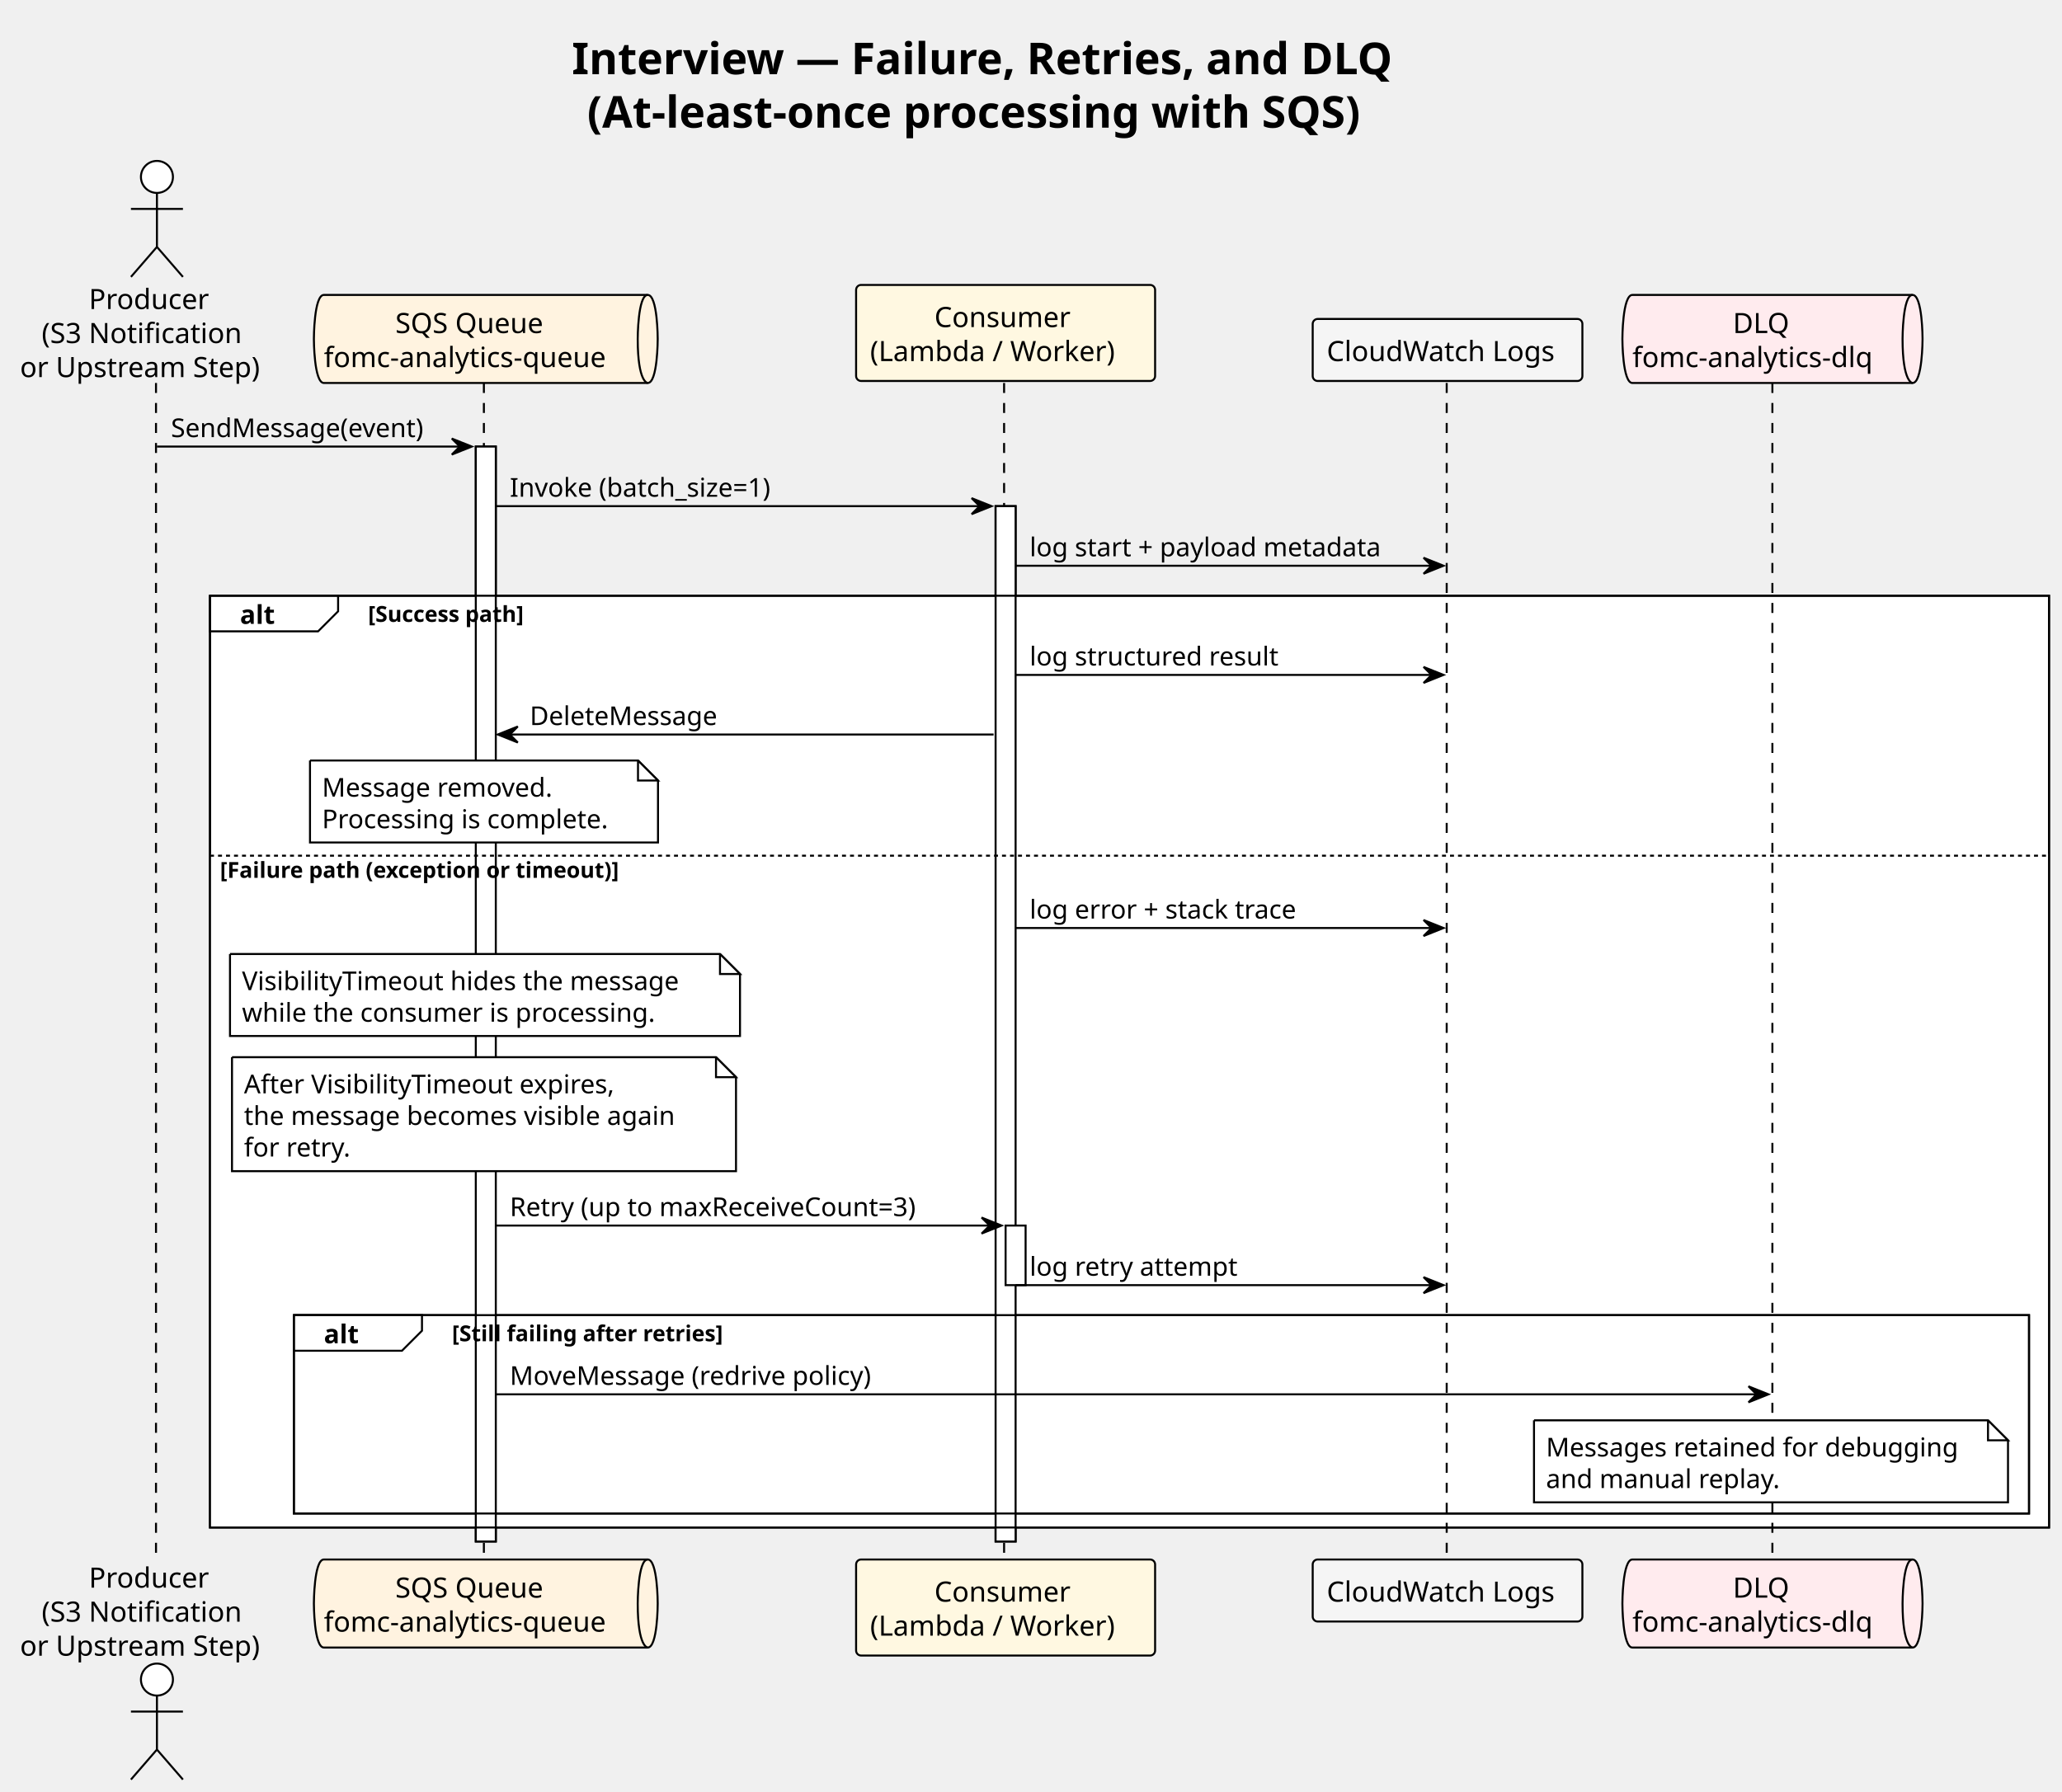
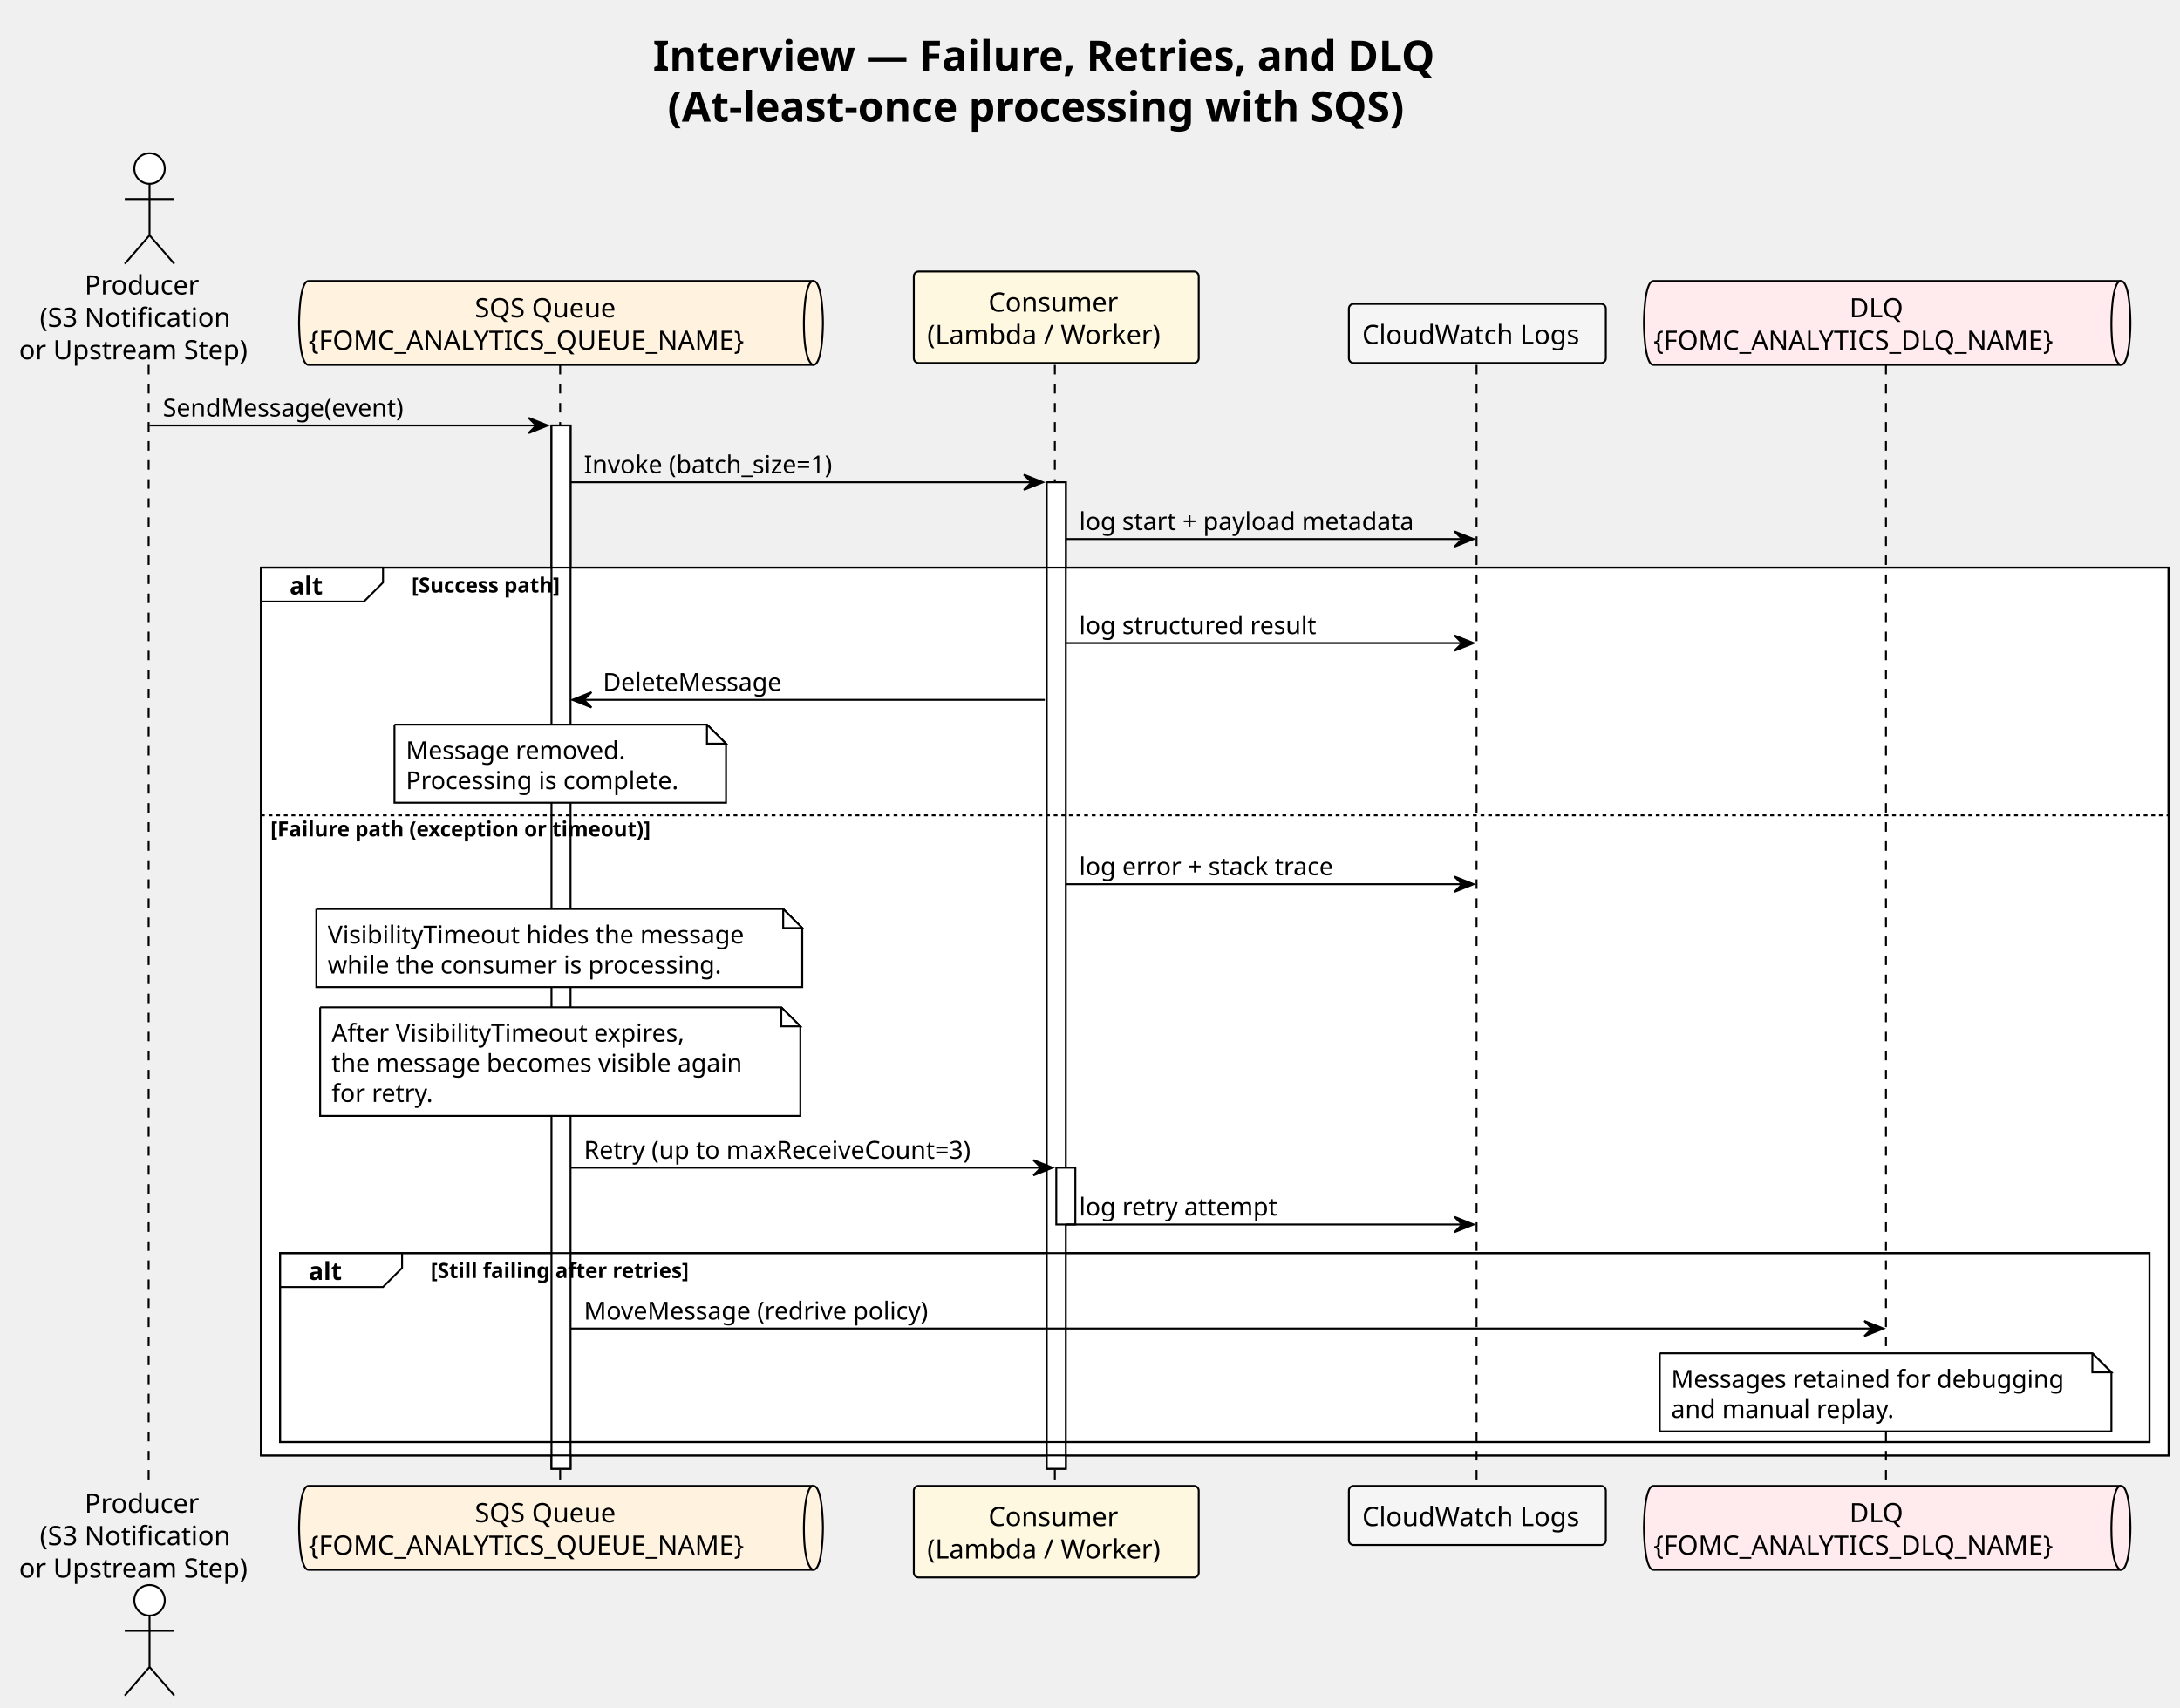
- <svg xmlns="http://www.w3.org/2000/svg" contentStyleType="text/css" data-diagram-type="SEQUENCE" height="896px" preserveAspectRatio="none" style="width:1031px;height:896px;background:#FFFFFF;" version="1.1" viewBox="0 0 1031 896" width="1031px" zoomAndPan="magnify">
+ <svg xmlns="http://www.w3.org/2000/svg" contentStyleType="text/css" data-diagram-type="SEQUENCE" height="896px" preserveAspectRatio="none" style="width:1144px;height:896px;background:#FFFFFF;" version="1.1" viewBox="0 0 1144 896" width="1144px" zoomAndPan="magnify">
  <defs />
  <g>
-     <text fill="#000000" font-family="Verdana" font-size="22" font-weight="bold" lengthAdjust="spacing" textLength="466.673" x="285.92" y="37.118">Interview — Failure, Retries, and DLQ</text>
-     <text fill="#000000" font-family="Verdana" font-size="22" font-weight="bold" lengthAdjust="spacing" textLength="451.301" x="293.606" y="63.855">(At-least-once processing with SQS)</text>
+     <text fill="#000000" font-family="Verdana" font-size="22" font-weight="bold" lengthAdjust="spacing" textLength="466.673" x="342.657" y="37.118">Interview — Failure, Retries, and DLQ</text>
+     <text fill="#000000" font-family="Verdana" font-size="22" font-weight="bold" lengthAdjust="spacing" textLength="451.301" x="350.343" y="63.855">(At-least-once processing with SQS)</text>
    <g>
-       <rect fill="#FFFFFF" height="547.556" style="stroke:#000000;stroke-width:1;" width="10" x="237.9" y="223.318" />
+       <rect fill="#FFFFFF" height="547.556" style="stroke:#000000;stroke-width:1;" width="10" x="289.398" y="223.318" />
    </g>
    <g>
-       <rect fill="#FFFFFF" height="517.756" style="stroke:#000000;stroke-width:1;" width="10" x="497.8" y="253.117" />
+       <rect fill="#FFFFFF" height="517.756" style="stroke:#000000;stroke-width:1;" width="10" x="549.299" y="253.117" />
    </g>
    <g>
-       <rect fill="#FFFFFF" height="29.799" style="stroke:#000000;stroke-width:1;" width="10" x="502.8" y="612.877" />
+       <rect fill="#FFFFFF" height="29.799" style="stroke:#000000;stroke-width:1;" width="10" x="554.299" y="612.877" />
    </g>
-     <rect fill="#FFFFFF" height="465.957" style="stroke:#000000;stroke-width:1;" width="919.512" x="105" y="297.916" />
-     <rect fill="#FFFFFF" height="336.96" style="stroke:none;stroke-width:1;" width="919.512" x="105" y="426.913" />
-     <rect fill="#FFFFFF" height="99.197" style="stroke:#000000;stroke-width:1;" width="867.57" x="146.942" y="657.676" />
+     <rect fill="#FFFFFF" height="465.957" style="stroke:#000000;stroke-width:1;" width="1001.044" x="136.942" y="297.916" />
+     <rect fill="#FFFFFF" height="336.96" style="stroke:none;stroke-width:1;" width="1001.044" x="136.942" y="426.913" />
+     <rect fill="#FFFFFF" height="99.197" style="stroke:#000000;stroke-width:1;" width="981.044" x="146.942" y="657.676" />
    <g class="participant-lifeline" data-entity-uid="part1" data-qualified-name="Producer" id="part1-lifeline">
      <g>
        <rect fill="#000000" fill-opacity="0" height="589.355" width="8" x="74.471" y="191.519" />
        <line style="stroke:#000000;stroke-width:1;stroke-dasharray:5,5;" x1="78" x2="78" y1="191.519" y2="780.874" />
      </g>
    </g>
    <g class="participant-lifeline" data-entity-uid="part2" data-qualified-name="Q" id="part2-lifeline">
      <g>
-         <rect fill="#000000" fill-opacity="0" height="589.355" width="8" x="238.9" y="191.519" />
-         <line style="stroke:#000000;stroke-width:1;stroke-dasharray:5,5;" x1="241.942" x2="241.942" y1="191.519" y2="780.874" />
+         <rect fill="#000000" fill-opacity="0" height="589.355" width="8" x="290.398" y="191.519" />
+         <line style="stroke:#000000;stroke-width:1;stroke-dasharray:5,5;" x1="293.942" x2="293.942" y1="191.519" y2="780.874" />
      </g>
    </g>
    <g class="participant-lifeline" data-entity-uid="part3" data-qualified-name="Worker" id="part3-lifeline">
      <g>
-         <rect fill="#000000" fill-opacity="0" height="589.355" width="8" x="498.8" y="191.519" />
-         <line style="stroke:#000000;stroke-width:1;stroke-dasharray:5,5;" x1="502.049" x2="502.049" y1="191.519" y2="780.874" />
+         <rect fill="#000000" fill-opacity="0" height="589.355" width="8" x="550.299" y="191.519" />
+         <line style="stroke:#000000;stroke-width:1;stroke-dasharray:5,5;" x1="553.548" x2="553.548" y1="191.519" y2="780.874" />
      </g>
    </g>
    <g class="participant-lifeline" data-entity-uid="part4" data-qualified-name="Logs" id="part4-lifeline">
      <g>
-         <rect fill="#000000" fill-opacity="0" height="589.355" width="8" x="719.773" y="191.519" />
-         <line style="stroke:#000000;stroke-width:1;stroke-dasharray:5,5;" x1="723.35" x2="723.35" y1="191.519" y2="780.874" />
+         <rect fill="#000000" fill-opacity="0" height="589.355" width="8" x="771.271" y="191.519" />
+         <line style="stroke:#000000;stroke-width:1;stroke-dasharray:5,5;" x1="774.848" x2="774.848" y1="191.519" y2="780.874" />
      </g>
    </g>
    <g class="participant-lifeline" data-entity-uid="part5" data-qualified-name="DLQ" id="part5-lifeline">
      <g>
-         <rect fill="#000000" fill-opacity="0" height="589.355" width="8" x="882.236" y="191.519" />
-         <line style="stroke:#000000;stroke-width:1;stroke-dasharray:5,5;" x1="886.195" x2="886.195" y1="191.519" y2="780.874" />
+         <rect fill="#000000" fill-opacity="0" height="589.355" width="8" x="986.34" y="191.519" />
+         <line style="stroke:#000000;stroke-width:1;stroke-dasharray:5,5;" x1="989.694" x2="989.694" y1="191.519" y2="780.874" />
      </g>
    </g>
    <g class="participant participant-head" data-entity-uid="part1" data-qualified-name="Producer" id="part1-head">
      <text fill="#000000" font-family="Verdana" font-size="14" lengthAdjust="spacing" textLength="62.105" x="44.419" y="154.55">Producer</text>
      <text fill="#000000" font-family="Verdana" font-size="14" lengthAdjust="spacing" textLength="109.259" x="20.842" y="171.565">(S3 Notification</text>
      <text fill="#000000" font-family="Verdana" font-size="14" lengthAdjust="spacing" textLength="130.942" x="10" y="188.579">or Upstream Step)</text>
      <ellipse cx="78.471" cy="88.475" fill="#FFFFFF" rx="8" ry="8" style="stroke:#000000;stroke-width:1;" />
      <path d="M78.471,96.475 L78.471,123.475 M65.471,104.475 L91.471,104.475 M78.471,123.475 L65.471,138.475 M78.471,123.475 L91.471,138.475" fill="none" style="stroke:#000000;stroke-width:1;" />
    </g>
    <g class="participant participant-tail" data-entity-uid="part1" data-qualified-name="Producer" id="part1-tail">
      <text fill="#000000" font-family="Verdana" font-size="14" lengthAdjust="spacing" textLength="62.105" x="44.419" y="793.949">Producer</text>
      <text fill="#000000" font-family="Verdana" font-size="14" lengthAdjust="spacing" textLength="109.259" x="20.842" y="810.963">(S3 Notification</text>
      <text fill="#000000" font-family="Verdana" font-size="14" lengthAdjust="spacing" textLength="130.942" x="10" y="827.978">or Upstream Step)</text>
      <ellipse cx="78.471" cy="839.918" fill="#FFFFFF" rx="8" ry="8" style="stroke:#000000;stroke-width:1;" />
      <path d="M78.471,847.918 L78.471,874.918 M65.471,855.918 L91.471,855.918 M78.471,874.918 L65.471,889.918 M78.471,874.918 L91.471,889.918" fill="none" style="stroke:#000000;stroke-width:1;" />
    </g>
    <g class="participant participant-head" data-entity-uid="part2" data-qualified-name="Q" id="part2-head">
-       <path d="M161.942,147.489 L323.857,147.489 C328.857,147.489 328.857,169.504 328.857,169.504 C328.857,169.504 328.857,191.519 323.857,191.519 L161.942,191.519 C156.942,191.519 156.942,169.504 156.942,169.504 C156.942,169.504 156.942,147.489 161.942,147.489" fill="#FFF3E0" style="stroke:#000000;stroke-width:1;" />
-       <path d="M323.857,147.489 C318.857,147.489 318.857,169.504 318.857,169.504 C318.857,191.519 323.857,191.519 323.857,191.519" fill="none" style="stroke:#000000;stroke-width:1;" />
-       <text fill="#000000" font-family="Verdana" font-size="14" lengthAdjust="spacing" textLength="80.5" x="197.65" y="166.565">SQS Queue</text>
-       <text fill="#000000" font-family="Verdana" font-size="14" lengthAdjust="spacing" textLength="151.915" x="161.942" y="183.579">fomc-analytics-queue</text>
+       <path d="M161.942,147.489 L426.854,147.489 C431.854,147.489 431.854,169.504 431.854,169.504 C431.854,169.504 431.854,191.519 426.854,191.519 L161.942,191.519 C156.942,191.519 156.942,169.504 156.942,169.504 C156.942,169.504 156.942,147.489 161.942,147.489" fill="#FFF3E0" style="stroke:#000000;stroke-width:1;" />
+       <path d="M426.854,147.489 C421.854,147.489 421.854,169.504 421.854,169.504 C421.854,191.519 426.854,191.519 426.854,191.519" fill="none" style="stroke:#000000;stroke-width:1;" />
+       <text fill="#000000" font-family="Verdana" font-size="14" lengthAdjust="spacing" textLength="80.5" x="249.148" y="166.565">SQS Queue</text>
+       <text fill="#000000" font-family="Verdana" font-size="14" lengthAdjust="spacing" textLength="254.912" x="161.942" y="183.579">{FOMC_ANALYTICS_QUEUE_NAME}</text>
    </g>
    <g class="participant participant-tail" data-entity-uid="part2" data-qualified-name="Q" id="part2-tail">
-       <path d="M161.942,779.874 L323.857,779.874 C328.857,779.874 328.857,801.888 328.857,801.888 C328.857,801.888 328.857,823.903 323.857,823.903 L161.942,823.903 C156.942,823.903 156.942,801.888 156.942,801.888 C156.942,801.888 156.942,779.874 161.942,779.874" fill="#FFF3E0" style="stroke:#000000;stroke-width:1;" />
-       <path d="M323.857,779.874 C318.857,779.874 318.857,801.888 318.857,801.888 C318.857,823.903 323.857,823.903 323.857,823.903" fill="none" style="stroke:#000000;stroke-width:1;" />
-       <text fill="#000000" font-family="Verdana" font-size="14" lengthAdjust="spacing" textLength="80.5" x="197.65" y="798.949">SQS Queue</text>
-       <text fill="#000000" font-family="Verdana" font-size="14" lengthAdjust="spacing" textLength="151.915" x="161.942" y="815.963">fomc-analytics-queue</text>
+       <path d="M161.942,779.874 L426.854,779.874 C431.854,779.874 431.854,801.888 431.854,801.888 C431.854,801.888 431.854,823.903 426.854,823.903 L161.942,823.903 C156.942,823.903 156.942,801.888 156.942,801.888 C156.942,801.888 156.942,779.874 161.942,779.874" fill="#FFF3E0" style="stroke:#000000;stroke-width:1;" />
+       <path d="M426.854,779.874 C421.854,779.874 421.854,801.888 421.854,801.888 C421.854,823.903 426.854,823.903 426.854,823.903" fill="none" style="stroke:#000000;stroke-width:1;" />
+       <text fill="#000000" font-family="Verdana" font-size="14" lengthAdjust="spacing" textLength="80.5" x="249.148" y="798.949">SQS Queue</text>
+       <text fill="#000000" font-family="Verdana" font-size="14" lengthAdjust="spacing" textLength="254.912" x="161.942" y="815.963">{FOMC_ANALYTICS_QUEUE_NAME}</text>
    </g>
    <g class="participant participant-head" data-entity-uid="part3" data-qualified-name="Worker" id="part3-head">
-       <rect fill="#FFF8E1" height="48.029" rx="2.5" ry="2.5" style="stroke:#000000;stroke-width:1;" width="149.502" x="428.049" y="142.489" />
-       <text fill="#000000" font-family="Verdana" font-size="14" lengthAdjust="spacing" textLength="71.217" x="467.192" y="163.565">Consumer</text>
-       <text fill="#000000" font-family="Verdana" font-size="14" lengthAdjust="spacing" textLength="135.502" x="435.049" y="180.579">(Lambda / Worker)</text>
+       <rect fill="#FFF8E1" height="48.029" rx="2.5" ry="2.5" style="stroke:#000000;stroke-width:1;" width="149.502" x="479.548" y="142.489" />
+       <text fill="#000000" font-family="Verdana" font-size="14" lengthAdjust="spacing" textLength="71.217" x="518.69" y="163.565">Consumer</text>
+       <text fill="#000000" font-family="Verdana" font-size="14" lengthAdjust="spacing" textLength="135.502" x="486.548" y="180.579">(Lambda / Worker)</text>
    </g>
    <g class="participant participant-tail" data-entity-uid="part3" data-qualified-name="Worker" id="part3-tail">
-       <rect fill="#FFF8E1" height="48.029" rx="2.5" ry="2.5" style="stroke:#000000;stroke-width:1;" width="149.502" x="428.049" y="779.874" />
-       <text fill="#000000" font-family="Verdana" font-size="14" lengthAdjust="spacing" textLength="71.217" x="467.192" y="800.949">Consumer</text>
-       <text fill="#000000" font-family="Verdana" font-size="14" lengthAdjust="spacing" textLength="135.502" x="435.049" y="817.963">(Lambda / Worker)</text>
+       <rect fill="#FFF8E1" height="48.029" rx="2.5" ry="2.5" style="stroke:#000000;stroke-width:1;" width="149.502" x="479.548" y="779.874" />
+       <text fill="#000000" font-family="Verdana" font-size="14" lengthAdjust="spacing" textLength="71.217" x="518.69" y="800.949">Consumer</text>
+       <text fill="#000000" font-family="Verdana" font-size="14" lengthAdjust="spacing" textLength="135.502" x="486.548" y="817.963">(Lambda / Worker)</text>
    </g>
    <g class="participant participant-head" data-entity-uid="part4" data-qualified-name="Logs" id="part4-head">
-       <rect fill="#F5F5F5" height="31.015" rx="2.5" ry="2.5" style="stroke:#000000;stroke-width:1;" width="134.846" x="656.35" y="159.504" />
-       <text fill="#000000" font-family="Verdana" font-size="14" lengthAdjust="spacing" textLength="120.846" x="663.35" y="180.579">CloudWatch Logs</text>
+       <rect fill="#F5F5F5" height="31.015" rx="2.5" ry="2.5" style="stroke:#000000;stroke-width:1;" width="134.846" x="707.848" y="159.504" />
+       <text fill="#000000" font-family="Verdana" font-size="14" lengthAdjust="spacing" textLength="120.846" x="714.848" y="180.579">CloudWatch Logs</text>
    </g>
    <g class="participant participant-tail" data-entity-uid="part4" data-qualified-name="Logs" id="part4-tail">
-       <rect fill="#F5F5F5" height="31.015" rx="2.5" ry="2.5" style="stroke:#000000;stroke-width:1;" width="134.846" x="656.35" y="779.874" />
-       <text fill="#000000" font-family="Verdana" font-size="14" lengthAdjust="spacing" textLength="120.846" x="663.35" y="800.949">CloudWatch Logs</text>
+       <rect fill="#F5F5F5" height="31.015" rx="2.5" ry="2.5" style="stroke:#000000;stroke-width:1;" width="134.846" x="707.848" y="779.874" />
+       <text fill="#000000" font-family="Verdana" font-size="14" lengthAdjust="spacing" textLength="120.846" x="714.848" y="800.949">CloudWatch Logs</text>
    </g>
    <g class="participant participant-head" data-entity-uid="part5" data-qualified-name="DLQ" id="part5-head">
-       <path d="M816.195,147.489 L956.276,147.489 C961.276,147.489 961.276,169.504 961.276,169.504 C961.276,169.504 961.276,191.519 956.276,191.519 L816.195,191.519 C811.195,191.519 811.195,169.504 811.195,169.504 C811.195,169.504 811.195,147.489 816.195,147.489" fill="#FFEBEE" style="stroke:#000000;stroke-width:1;" />
-       <path d="M956.276,147.489 C951.276,147.489 951.276,169.504 951.276,169.504 C951.276,191.519 956.276,191.519 956.276,191.519" fill="none" style="stroke:#000000;stroke-width:1;" />
-       <text fill="#000000" font-family="Verdana" font-size="14" lengthAdjust="spacing" textLength="29.6" x="866.436" y="166.565">DLQ</text>
-       <text fill="#000000" font-family="Verdana" font-size="14" lengthAdjust="spacing" textLength="130.081" x="816.195" y="183.579">fomc-analytics-dlq</text>
+       <path d="M867.694,147.489 L1112.987,147.489 C1117.987,147.489 1117.987,169.504 1117.987,169.504 C1117.987,169.504 1117.987,191.519 1112.987,191.519 L867.694,191.519 C862.694,191.519 862.694,169.504 862.694,169.504 C862.694,169.504 862.694,147.489 867.694,147.489" fill="#FFEBEE" style="stroke:#000000;stroke-width:1;" />
+       <path d="M1112.987,147.489 C1107.987,147.489 1107.987,169.504 1107.987,169.504 C1107.987,191.519 1112.987,191.519 1112.987,191.519" fill="none" style="stroke:#000000;stroke-width:1;" />
+       <text fill="#000000" font-family="Verdana" font-size="14" lengthAdjust="spacing" textLength="29.6" x="970.54" y="166.565">DLQ</text>
+       <text fill="#000000" font-family="Verdana" font-size="14" lengthAdjust="spacing" textLength="235.293" x="867.694" y="183.579">{FOMC_ANALYTICS_DLQ_NAME}</text>
    </g>
    <g class="participant participant-tail" data-entity-uid="part5" data-qualified-name="DLQ" id="part5-tail">
-       <path d="M816.195,779.874 L956.276,779.874 C961.276,779.874 961.276,801.888 961.276,801.888 C961.276,801.888 961.276,823.903 956.276,823.903 L816.195,823.903 C811.195,823.903 811.195,801.888 811.195,801.888 C811.195,801.888 811.195,779.874 816.195,779.874" fill="#FFEBEE" style="stroke:#000000;stroke-width:1;" />
-       <path d="M956.276,779.874 C951.276,779.874 951.276,801.888 951.276,801.888 C951.276,823.903 956.276,823.903 956.276,823.903" fill="none" style="stroke:#000000;stroke-width:1;" />
-       <text fill="#000000" font-family="Verdana" font-size="14" lengthAdjust="spacing" textLength="29.6" x="866.436" y="798.949">DLQ</text>
-       <text fill="#000000" font-family="Verdana" font-size="14" lengthAdjust="spacing" textLength="130.081" x="816.195" y="815.963">fomc-analytics-dlq</text>
+       <path d="M867.694,779.874 L1112.987,779.874 C1117.987,779.874 1117.987,801.888 1117.987,801.888 C1117.987,801.888 1117.987,823.903 1112.987,823.903 L867.694,823.903 C862.694,823.903 862.694,801.888 862.694,801.888 C862.694,801.888 862.694,779.874 867.694,779.874" fill="#FFEBEE" style="stroke:#000000;stroke-width:1;" />
+       <path d="M1112.987,779.874 C1107.987,779.874 1107.987,801.888 1107.987,801.888 C1107.987,823.903 1112.987,823.903 1112.987,823.903" fill="none" style="stroke:#000000;stroke-width:1;" />
+       <text fill="#000000" font-family="Verdana" font-size="14" lengthAdjust="spacing" textLength="29.6" x="970.54" y="798.949">DLQ</text>
+       <text fill="#000000" font-family="Verdana" font-size="14" lengthAdjust="spacing" textLength="235.293" x="867.694" y="815.963">{FOMC_ANALYTICS_DLQ_NAME}</text>
    </g>
    <g>
-       <rect fill="#FFFFFF" height="547.556" style="stroke:#000000;stroke-width:1;" width="10" x="237.9" y="223.318" />
+       <rect fill="#FFFFFF" height="547.556" style="stroke:#000000;stroke-width:1;" width="10" x="289.398" y="223.318" />
    </g>
    <g>
-       <rect fill="#FFFFFF" height="517.756" style="stroke:#000000;stroke-width:1;" width="10" x="497.8" y="253.117" />
+       <rect fill="#FFFFFF" height="517.756" style="stroke:#000000;stroke-width:1;" width="10" x="549.299" y="253.117" />
    </g>
    <g>
-       <rect fill="#FFFFFF" height="29.799" style="stroke:#000000;stroke-width:1;" width="10" x="502.8" y="612.877" />
+       <rect fill="#FFFFFF" height="29.799" style="stroke:#000000;stroke-width:1;" width="10" x="554.299" y="612.877" />
    </g>
    <g class="message" data-entity-1="part1" data-entity-2="part2" id="msg1">
-       <polygon fill="#000000" points="225.9,219.318,235.9,223.318,225.9,227.318,229.9,223.318" style="stroke:#000000;stroke-width:1;" />
-       <line style="stroke:#000000;stroke-width:1;" x1="78.471" x2="231.9" y1="223.318" y2="223.318" />
+       <polygon fill="#000000" points="277.398,219.318,287.398,223.318,277.398,227.318,281.398,223.318" style="stroke:#000000;stroke-width:1;" />
+       <line style="stroke:#000000;stroke-width:1;" x1="78.471" x2="283.398" y1="223.318" y2="223.318" />
      <text fill="#000000" font-family="Verdana" font-size="13" lengthAdjust="spacing" textLength="137.192" x="85.471" y="218.588">SendMessage(event)</text>
    </g>
    <g class="message" data-entity-1="part2" data-entity-2="part3" id="msg2">
-       <polygon fill="#000000" points="485.8,249.117,495.8,253.117,485.8,257.117,489.8,253.117" style="stroke:#000000;stroke-width:1;" />
-       <line style="stroke:#000000;stroke-width:1;" x1="247.9" x2="491.8" y1="253.117" y2="253.117" />
-       <text fill="#000000" font-family="Verdana" font-size="13" lengthAdjust="spacing" textLength="149.208" x="254.9" y="248.388">Invoke (batch_size=1)</text>
+       <polygon fill="#000000" points="537.299,249.117,547.299,253.117,537.299,257.117,541.299,253.117" style="stroke:#000000;stroke-width:1;" />
+       <line style="stroke:#000000;stroke-width:1;" x1="299.398" x2="543.299" y1="253.117" y2="253.117" />
+       <text fill="#000000" font-family="Verdana" font-size="13" lengthAdjust="spacing" textLength="149.208" x="306.398" y="248.388">Invoke (batch_size=1)</text>
    </g>
    <g class="message" data-entity-1="part3" data-entity-2="part4" id="msg3">
-       <polygon fill="#000000" points="711.773,278.916,721.773,282.916,711.773,286.916,715.773,282.916" style="stroke:#000000;stroke-width:1;" />
-       <line style="stroke:#000000;stroke-width:1;" x1="507.8" x2="717.773" y1="282.916" y2="282.916" />
-       <text fill="#000000" font-family="Verdana" font-size="13" lengthAdjust="spacing" textLength="191.972" x="514.8" y="278.187">log start + payload metadata</text>
+       <polygon fill="#000000" points="763.271,278.916,773.271,282.916,763.271,286.916,767.271,282.916" style="stroke:#000000;stroke-width:1;" />
+       <line style="stroke:#000000;stroke-width:1;" x1="559.299" x2="769.271" y1="282.916" y2="282.916" />
+       <text fill="#000000" font-family="Verdana" font-size="13" lengthAdjust="spacing" textLength="191.972" x="566.299" y="278.187">log start + payload metadata</text>
    </g>
-     <path d="M105,297.916 L169.049,297.916 L169.049,305.716 L159.049,315.716 L105,315.716 L105,297.916" fill="#FFFFFF" style="stroke:#000000;stroke-width:1;" />
-     <rect fill="none" height="465.957" style="stroke:#000000;stroke-width:1;" width="919.512" x="105" y="297.916" />
-     <text fill="#000000" font-family="Verdana" font-size="13" font-weight="bold" lengthAdjust="spacing" textLength="19.049" x="120" y="311.986">alt</text>
-     <text fill="#000000" font-family="Verdana" font-size="11" font-weight="bold" lengthAdjust="spacing" textLength="92.555" x="184.049" y="310.976">[Success path]</text>
+     <path d="M136.942,297.916 L200.992,297.916 L200.992,305.716 L190.992,315.716 L136.942,315.716 L136.942,297.916" fill="#FFFFFF" style="stroke:#000000;stroke-width:1;" />
+     <rect fill="none" height="465.957" style="stroke:#000000;stroke-width:1;" width="1001.044" x="136.942" y="297.916" />
+     <text fill="#000000" font-family="Verdana" font-size="13" font-weight="bold" lengthAdjust="spacing" textLength="19.049" x="151.942" y="311.986">alt</text>
+     <text fill="#000000" font-family="Verdana" font-size="11" font-weight="bold" lengthAdjust="spacing" textLength="92.555" x="215.992" y="310.976">[Success path]</text>
    <g class="message" data-entity-1="part3" data-entity-2="part4" id="msg4">
-       <polygon fill="#000000" points="711.773,333.515,721.773,337.515,711.773,341.515,715.773,337.515" style="stroke:#000000;stroke-width:1;" />
-       <line style="stroke:#000000;stroke-width:1;" x1="507.8" x2="717.773" y1="337.515" y2="337.515" />
-       <text fill="#000000" font-family="Verdana" font-size="13" lengthAdjust="spacing" textLength="132.863" x="514.8" y="332.786">log structured result</text>
+       <polygon fill="#000000" points="763.271,333.515,773.271,337.515,763.271,341.515,767.271,337.515" style="stroke:#000000;stroke-width:1;" />
+       <line style="stroke:#000000;stroke-width:1;" x1="559.299" x2="769.271" y1="337.515" y2="337.515" />
+       <text fill="#000000" font-family="Verdana" font-size="13" lengthAdjust="spacing" textLength="132.863" x="566.299" y="332.786">log structured result</text>
    </g>
    <g class="message" data-entity-1="part3" data-entity-2="part2" id="msg5">
-       <polygon fill="#000000" points="258.9,363.315,248.9,367.315,258.9,371.315,254.9,367.315" style="stroke:#000000;stroke-width:1;" />
-       <line style="stroke:#000000;stroke-width:1;" x1="252.9" x2="496.8" y1="367.315" y2="367.315" />
-       <text fill="#000000" font-family="Verdana" font-size="13" lengthAdjust="spacing" textLength="97.836" x="264.9" y="362.585">DeleteMessage</text>
+       <polygon fill="#000000" points="310.398,363.315,300.398,367.315,310.398,371.315,306.398,367.315" style="stroke:#000000;stroke-width:1;" />
+       <line style="stroke:#000000;stroke-width:1;" x1="304.398" x2="548.299" y1="367.315" y2="367.315" />
+       <text fill="#000000" font-family="Verdana" font-size="13" lengthAdjust="spacing" textLength="97.836" x="316.398" y="362.585">DeleteMessage</text>
    </g>
-     <path d="M155,380.315 L155,421.315 L329,421.315 L329,390.315 L319,380.315 L155,380.315" fill="#FFFFFF" style="stroke:#000000;stroke-width:1;" />
-     <path d="M319,380.315 L319,390.315 L329,390.315 L319,380.315" fill="#FFFFFF" style="stroke:#000000;stroke-width:1;" />
-     <text fill="#000000" font-family="Verdana" font-size="13" lengthAdjust="spacing" textLength="122.561" x="161" y="398.384">Message removed.</text>
-     <text fill="#000000" font-family="Verdana" font-size="13" lengthAdjust="spacing" textLength="153.029" x="161" y="414.184">Processing is complete.</text>
-     <line style="stroke:#000000;stroke-width:1;stroke-dasharray:2,2;" x1="105" x2="1024.512" y1="427.913" y2="427.913" />
-     <text fill="#000000" font-family="Verdana" font-size="11" font-weight="bold" lengthAdjust="spacing" textLength="230.893" x="110" y="438.972">[Failure path (exception or timeout)]</text>
+     <path d="M207,380.315 L207,421.315 L381,421.315 L381,390.315 L371,380.315 L207,380.315" fill="#FFFFFF" style="stroke:#000000;stroke-width:1;" />
+     <path d="M371,380.315 L371,390.315 L381,390.315 L371,380.315" fill="#FFFFFF" style="stroke:#000000;stroke-width:1;" />
+     <text fill="#000000" font-family="Verdana" font-size="13" lengthAdjust="spacing" textLength="122.561" x="213" y="398.384">Message removed.</text>
+     <text fill="#000000" font-family="Verdana" font-size="13" lengthAdjust="spacing" textLength="153.029" x="213" y="414.184">Processing is complete.</text>
+     <line style="stroke:#000000;stroke-width:1;stroke-dasharray:2,2;" x1="136.942" x2="1137.987" y1="427.913" y2="427.913" />
+     <text fill="#000000" font-family="Verdana" font-size="11" font-weight="bold" lengthAdjust="spacing" textLength="230.893" x="141.942" y="438.972">[Failure path (exception or timeout)]</text>
    <g class="message" data-entity-1="part3" data-entity-2="part4" id="msg6">
-       <polygon fill="#000000" points="711.773,460.081,721.773,464.081,711.773,468.081,715.773,464.081" style="stroke:#000000;stroke-width:1;" />
-       <line style="stroke:#000000;stroke-width:1;" x1="507.8" x2="717.773" y1="464.081" y2="464.081" />
-       <text fill="#000000" font-family="Verdana" font-size="13" lengthAdjust="spacing" textLength="147.919" x="514.8" y="459.352">log error + stack trace</text>
+       <polygon fill="#000000" points="763.271,460.081,773.271,464.081,763.271,468.081,767.271,464.081" style="stroke:#000000;stroke-width:1;" />
+       <line style="stroke:#000000;stroke-width:1;" x1="559.299" x2="769.271" y1="464.081" y2="464.081" />
+       <text fill="#000000" font-family="Verdana" font-size="13" lengthAdjust="spacing" textLength="147.919" x="566.299" y="459.352">log error + stack trace</text>
    </g>
-     <path d="M115,477.081 L115,518.081 L370,518.081 L370,487.081 L360,477.081 L115,477.081" fill="#FFFFFF" style="stroke:#000000;stroke-width:1;" />
-     <path d="M360,477.081 L360,487.081 L370,487.081 L360,477.081" fill="#FFFFFF" style="stroke:#000000;stroke-width:1;" />
-     <text fill="#000000" font-family="Verdana" font-size="13" lengthAdjust="spacing" textLength="234.419" x="121" y="495.151">VisibilityTimeout hides the message</text>
-     <text fill="#000000" font-family="Verdana" font-size="13" lengthAdjust="spacing" textLength="221.508" x="121" y="510.95">while the consumer is processing.</text>
-     <path d="M116,528.68 L116,585.68 L368,585.68 L368,538.68 L358,528.68 L116,528.68" fill="#FFFFFF" style="stroke:#000000;stroke-width:1;" />
-     <path d="M358,528.68 L358,538.68 L368,538.68 L358,528.68" fill="#FFFFFF" style="stroke:#000000;stroke-width:1;" />
-     <text fill="#000000" font-family="Verdana" font-size="13" lengthAdjust="spacing" textLength="200.529" x="122" y="546.75">After VisibilityTimeout expires,</text>
-     <text fill="#000000" font-family="Verdana" font-size="13" lengthAdjust="spacing" textLength="231.15" x="122" y="562.549">the message becomes visible again</text>
-     <text fill="#000000" font-family="Verdana" font-size="13" lengthAdjust="spacing" textLength="58.963" x="122" y="578.348">for retry.</text>
+     <path d="M166,477.081 L166,518.081 L421,518.081 L421,487.081 L411,477.081 L166,477.081" fill="#FFFFFF" style="stroke:#000000;stroke-width:1;" />
+     <path d="M411,477.081 L411,487.081 L421,487.081 L411,477.081" fill="#FFFFFF" style="stroke:#000000;stroke-width:1;" />
+     <text fill="#000000" font-family="Verdana" font-size="13" lengthAdjust="spacing" textLength="234.419" x="172" y="495.151">VisibilityTimeout hides the message</text>
+     <text fill="#000000" font-family="Verdana" font-size="13" lengthAdjust="spacing" textLength="221.508" x="172" y="510.95">while the consumer is processing.</text>
+     <path d="M168,528.68 L168,585.68 L420,585.68 L420,538.68 L410,528.68 L168,528.68" fill="#FFFFFF" style="stroke:#000000;stroke-width:1;" />
+     <path d="M410,528.68 L410,538.68 L420,538.68 L410,528.68" fill="#FFFFFF" style="stroke:#000000;stroke-width:1;" />
+     <text fill="#000000" font-family="Verdana" font-size="13" lengthAdjust="spacing" textLength="200.529" x="174" y="546.75">After VisibilityTimeout expires,</text>
+     <text fill="#000000" font-family="Verdana" font-size="13" lengthAdjust="spacing" textLength="231.15" x="174" y="562.549">the message becomes visible again</text>
+     <text fill="#000000" font-family="Verdana" font-size="13" lengthAdjust="spacing" textLength="58.963" x="174" y="578.348">for retry.</text>
    <g class="message" data-entity-1="part2" data-entity-2="part3" id="msg7">
-       <polygon fill="#000000" points="490.8,608.877,500.8,612.877,490.8,616.877,494.8,612.877" style="stroke:#000000;stroke-width:1;" />
-       <line style="stroke:#000000;stroke-width:1;" x1="247.9" x2="496.8" y1="612.877" y2="612.877" />
-       <text fill="#000000" font-family="Verdana" font-size="13" lengthAdjust="spacing" textLength="225.9" x="254.9" y="608.148">Retry (up to maxReceiveCount=3)</text>
+       <polygon fill="#000000" points="542.299,608.877,552.299,612.877,542.299,616.877,546.299,612.877" style="stroke:#000000;stroke-width:1;" />
+       <line style="stroke:#000000;stroke-width:1;" x1="299.398" x2="548.299" y1="612.877" y2="612.877" />
+       <text fill="#000000" font-family="Verdana" font-size="13" lengthAdjust="spacing" textLength="225.9" x="306.398" y="608.148">Retry (up to maxReceiveCount=3)</text>
    </g>
    <g class="message" data-entity-1="part3" data-entity-2="part4" id="msg8">
-       <polygon fill="#000000" points="711.773,638.676,721.773,642.676,711.773,646.676,715.773,642.676" style="stroke:#000000;stroke-width:1;" />
-       <line style="stroke:#000000;stroke-width:1;" x1="507.8" x2="717.773" y1="642.676" y2="642.676" />
-       <text fill="#000000" font-family="Verdana" font-size="13" lengthAdjust="spacing" textLength="112.017" x="514.8" y="637.947">log retry attempt</text>
+       <polygon fill="#000000" points="763.271,638.676,773.271,642.676,763.271,646.676,767.271,642.676" style="stroke:#000000;stroke-width:1;" />
+       <line style="stroke:#000000;stroke-width:1;" x1="559.299" x2="769.271" y1="642.676" y2="642.676" />
+       <text fill="#000000" font-family="Verdana" font-size="13" lengthAdjust="spacing" textLength="112.017" x="566.299" y="637.947">log retry attempt</text>
    </g>
    <path d="M146.942,657.676 L210.992,657.676 L210.992,665.476 L200.992,675.476 L146.942,675.476 L146.942,657.676" fill="#FFFFFF" style="stroke:#000000;stroke-width:1;" />
-     <rect fill="none" height="99.197" style="stroke:#000000;stroke-width:1;" width="867.57" x="146.942" y="657.676" />
+     <rect fill="none" height="99.197" style="stroke:#000000;stroke-width:1;" width="981.044" x="146.942" y="657.676" />
    <text fill="#000000" font-family="Verdana" font-size="13" font-weight="bold" lengthAdjust="spacing" textLength="19.049" x="161.942" y="671.746">alt</text>
    <text fill="#000000" font-family="Verdana" font-size="11" font-weight="bold" lengthAdjust="spacing" textLength="156.761" x="225.992" y="670.735">[Still failing after retries]</text>
    <g class="message" data-entity-1="part2" data-entity-2="part5" id="msg9">
-       <polygon fill="#000000" points="874.236,693.275,884.236,697.275,874.236,701.275,878.236,697.275" style="stroke:#000000;stroke-width:1;" />
-       <line style="stroke:#000000;stroke-width:1;" x1="247.9" x2="880.236" y1="697.275" y2="697.275" />
-       <text fill="#000000" font-family="Verdana" font-size="13" lengthAdjust="spacing" textLength="194.664" x="254.9" y="692.545">MoveMessage (redrive policy)</text>
+       <polygon fill="#000000" points="978.34,693.275,988.34,697.275,978.34,701.275,982.34,697.275" style="stroke:#000000;stroke-width:1;" />
+       <line style="stroke:#000000;stroke-width:1;" x1="299.398" x2="984.34" y1="697.275" y2="697.275" />
+       <text fill="#000000" font-family="Verdana" font-size="13" lengthAdjust="spacing" textLength="194.664" x="306.398" y="692.545">MoveMessage (redrive policy)</text>
    </g>
-     <path d="M767,710.275 L767,751.275 L1004,751.275 L1004,720.275 L994,710.275 L767,710.275" fill="#FFFFFF" style="stroke:#000000;stroke-width:1;" />
-     <path d="M994,710.275 L994,720.275 L1004,720.275 L994,710.275" fill="#FFFFFF" style="stroke:#000000;stroke-width:1;" />
-     <text fill="#000000" font-family="Verdana" font-size="13" lengthAdjust="spacing" textLength="216.512" x="773" y="728.345">Messages retained for debugging</text>
-     <text fill="#000000" font-family="Verdana" font-size="13" lengthAdjust="spacing" textLength="126.744" x="773" y="744.144">and manual replay.</text>
+     <path d="M871,710.275 L871,751.275 L1108,751.275 L1108,720.275 L1098,710.275 L871,710.275" fill="#FFFFFF" style="stroke:#000000;stroke-width:1;" />
+     <path d="M1098,710.275 L1098,720.275 L1108,720.275 L1098,710.275" fill="#FFFFFF" style="stroke:#000000;stroke-width:1;" />
+     <text fill="#000000" font-family="Verdana" font-size="13" lengthAdjust="spacing" textLength="216.512" x="877" y="728.345">Messages retained for debugging</text>
+     <text fill="#000000" font-family="Verdana" font-size="13" lengthAdjust="spacing" textLength="126.744" x="877" y="744.144">and manual replay.</text>
  </g>
</svg>
